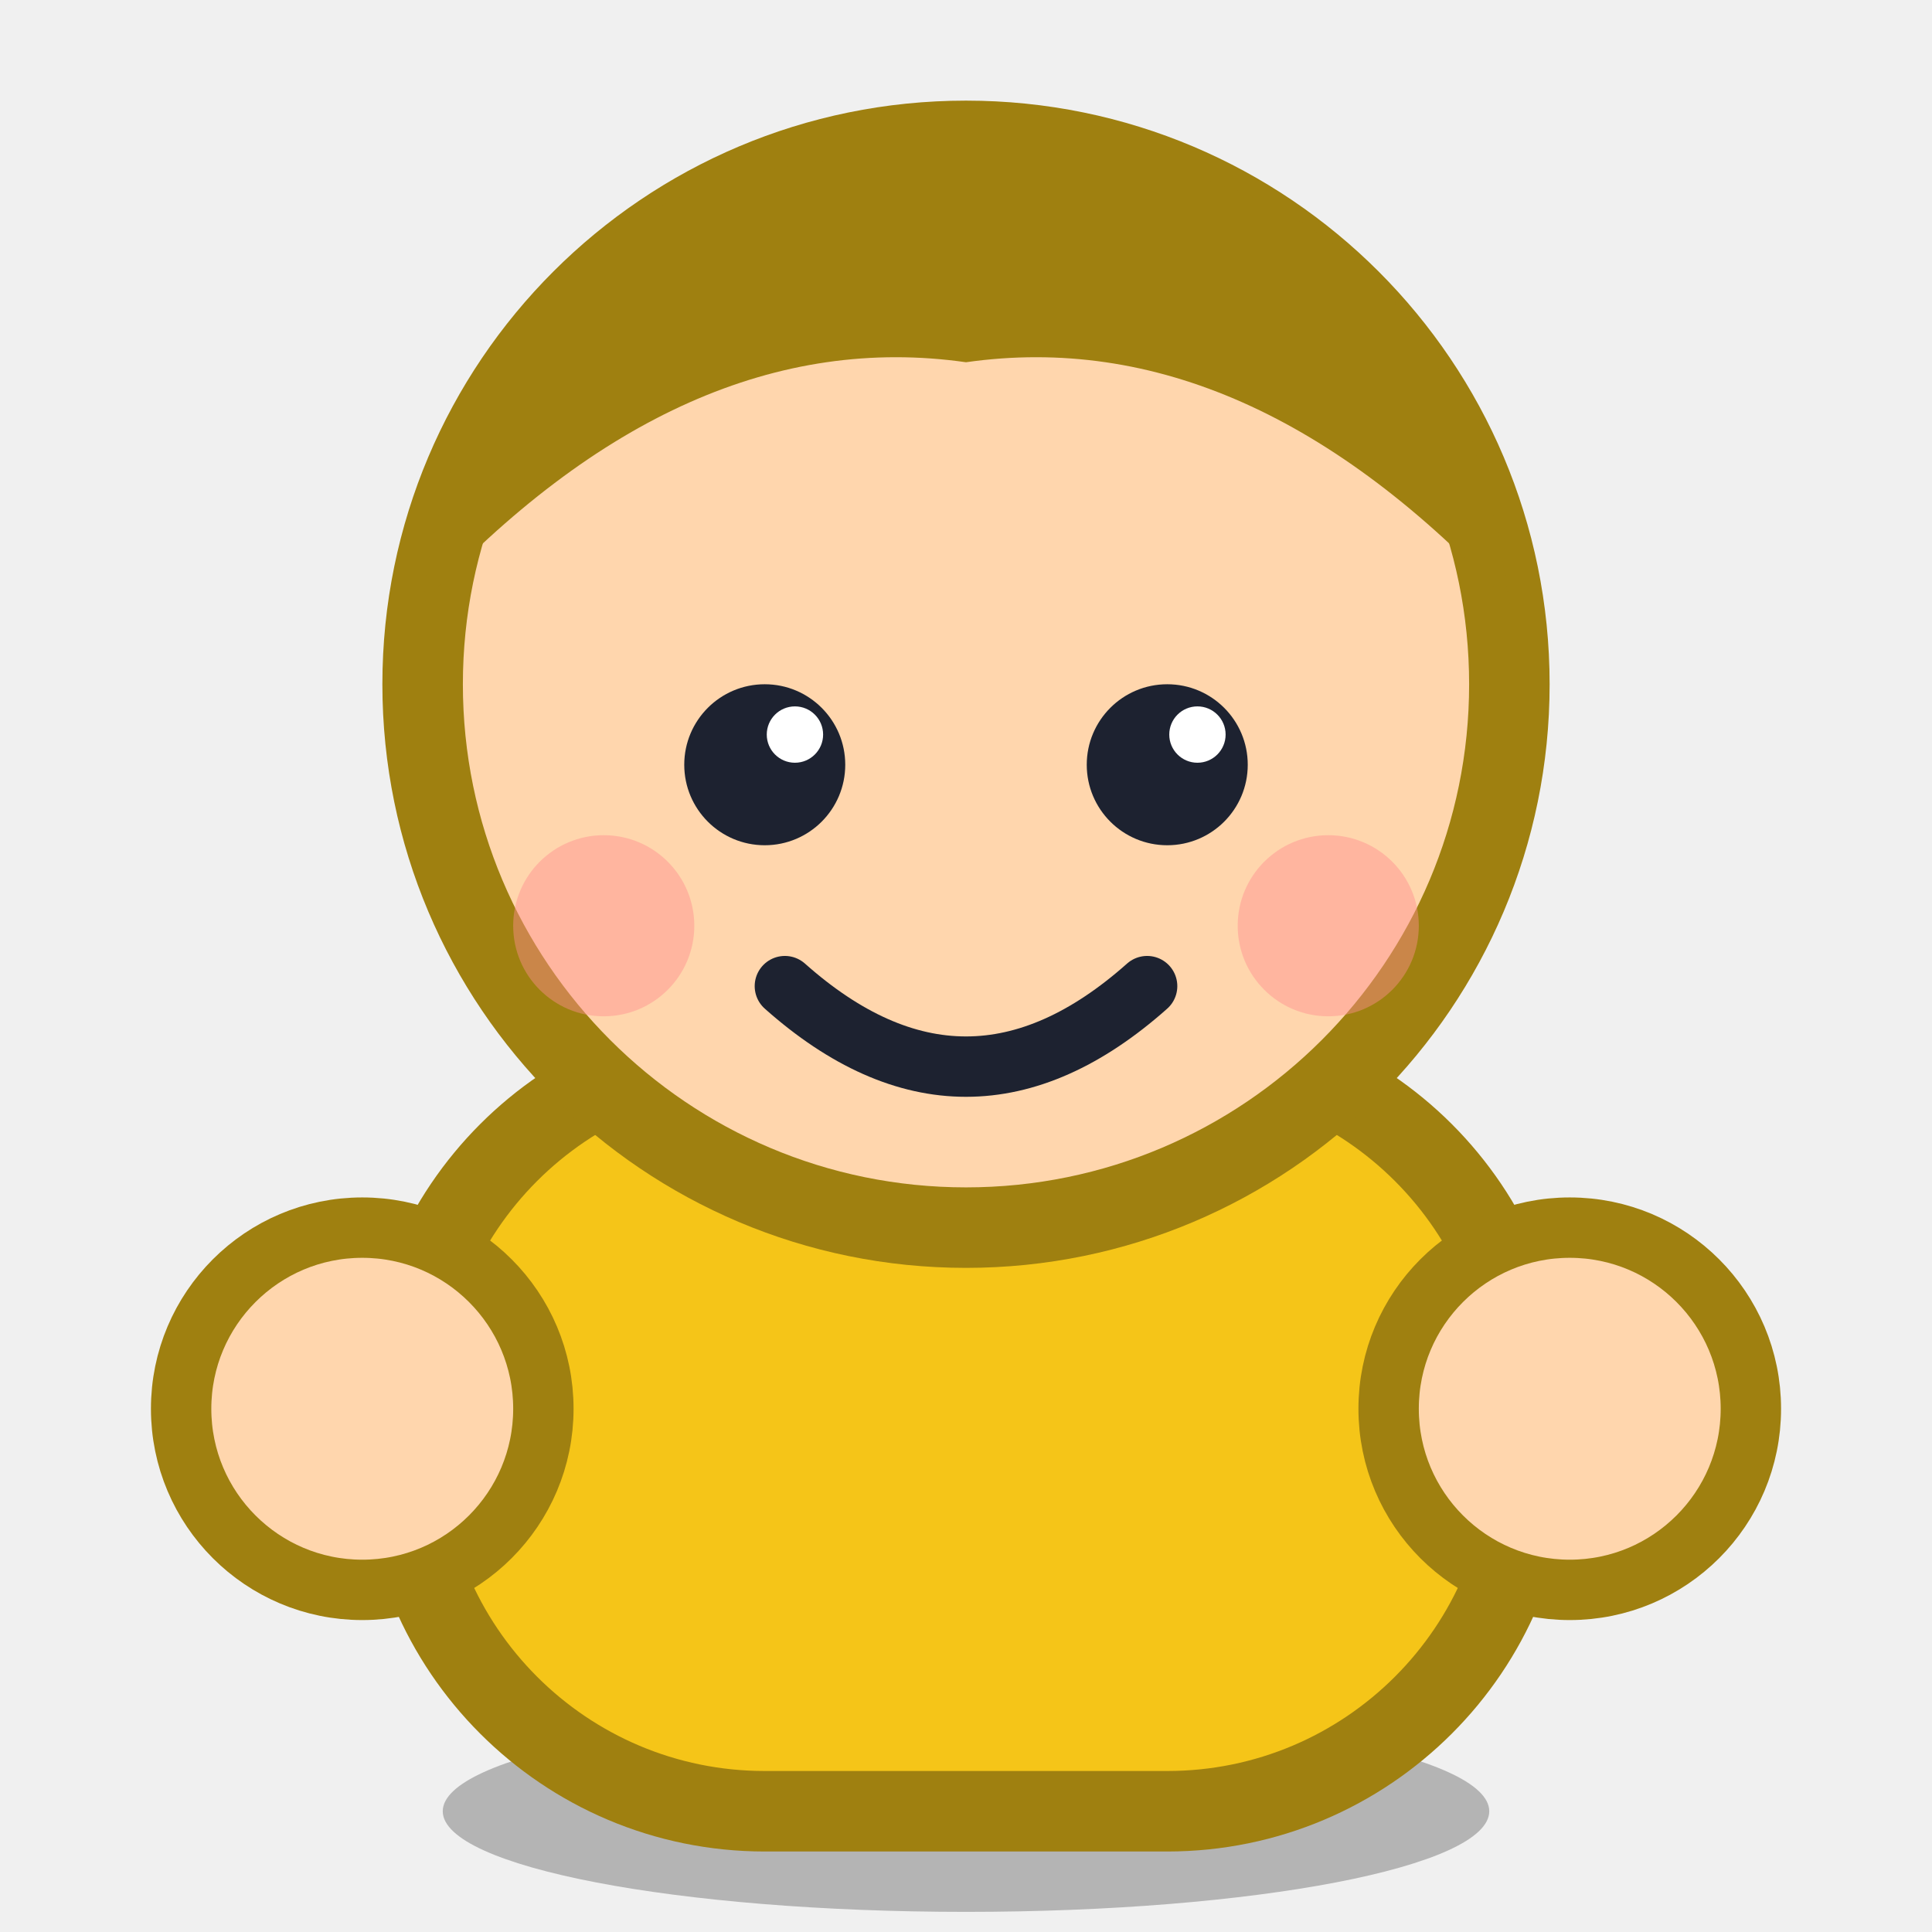
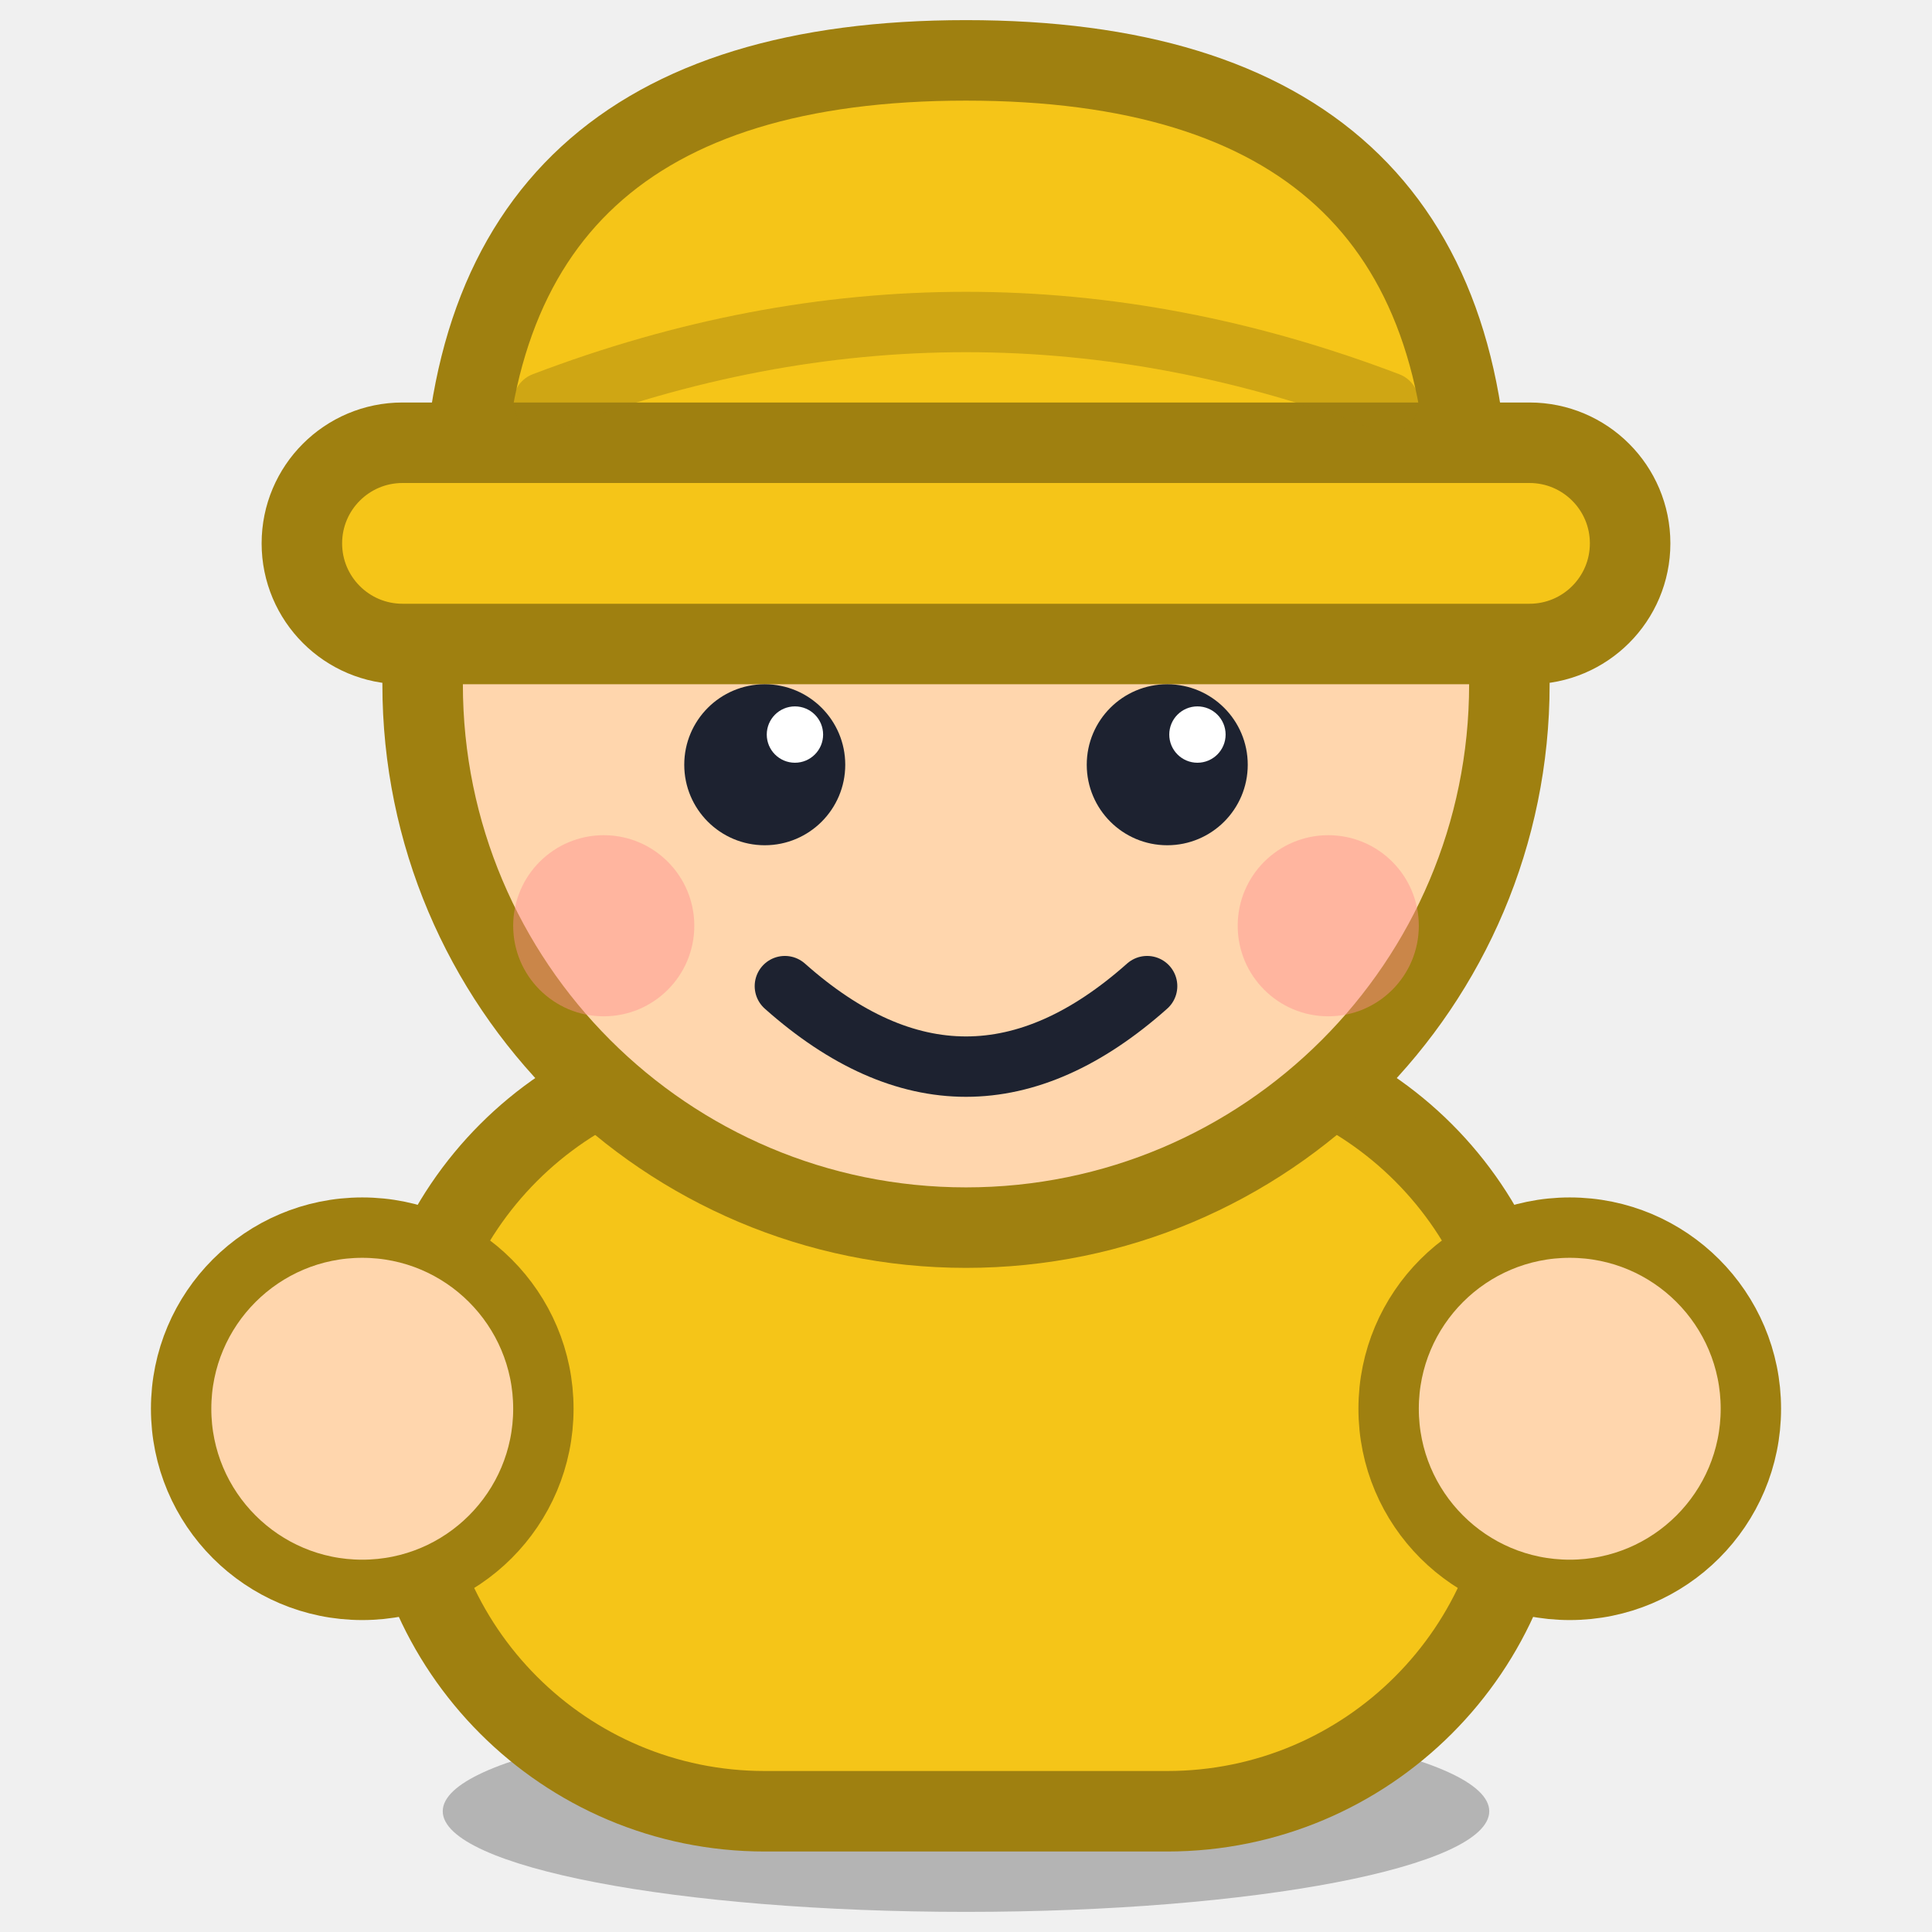
<svg xmlns="http://www.w3.org/2000/svg" width="96" height="96" viewBox="0 0 96 96">
  <ellipse cx="48" cy="90" rx="26" ry="5" fill="#000" opacity="0.25" />
  <rect x="20" y="52" width="56" height="38" rx="18" fill="#f5c518" stroke="#9f8010" stroke-width="4" />
  <circle cx="18" cy="70" r="9" fill="#ffd6ad" stroke="#9f8010" stroke-width="3" />
  <circle cx="78" cy="70" r="9" fill="#ffd6ad" stroke="#9f8010" stroke-width="3" />
  <circle cx="48" cy="34" r="27" fill="#ffd6ad" stroke="#9f8010" stroke-width="4" />
-   <path d="M21 30 Q24 6 48 8 Q72 6 75 30 Q62 16 48 18 Q34 16 21 30 Z" fill="#9f8010" />
+   <path d="M23 26 Q23 3 48 3 Q73 3 73 26 Z" fill="#f5c518" stroke="#9f8010" stroke-width="4" stroke-linejoin="round" />
+   <rect x="15" y="22" width="66" height="10" rx="5" fill="#f5c518" stroke="#9f8010" stroke-width="4" />
+   <path d="M27 20 Q48 12 69 20" fill="none" stroke="#9f8010" stroke-width="3" opacity="0.45" stroke-linecap="round" />
  <circle cx="38" cy="38" r="4" fill="#1d2230" />
  <circle cx="58" cy="38" r="4" fill="#1d2230" />
  <circle cx="39.5" cy="36.5" r="1.4" fill="#fff" />
  <circle cx="59.5" cy="36.5" r="1.4" fill="#fff" />
  <path d="M39 49 Q48 57 57 49" fill="none" stroke="#1d2230" stroke-width="3" stroke-linecap="round" />
  <circle cx="30" cy="46" r="4.5" fill="#ff8f8f" opacity="0.45" />
  <circle cx="66" cy="46" r="4.5" fill="#ff8f8f" opacity="0.45" />
</svg>
